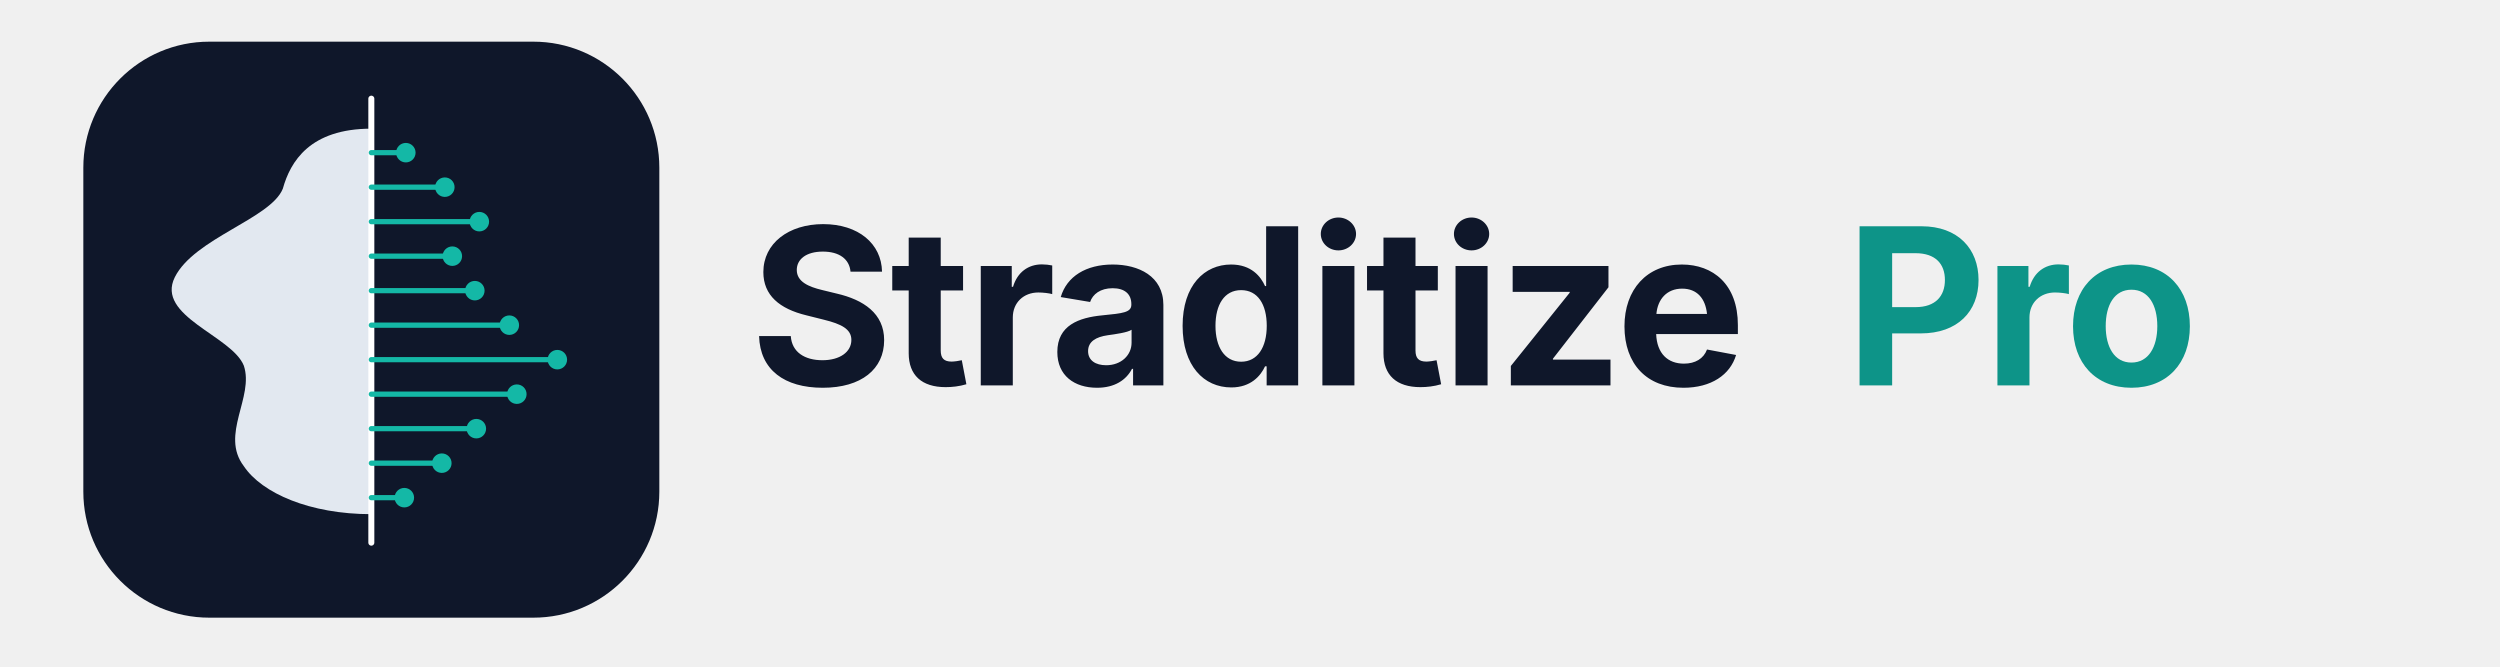
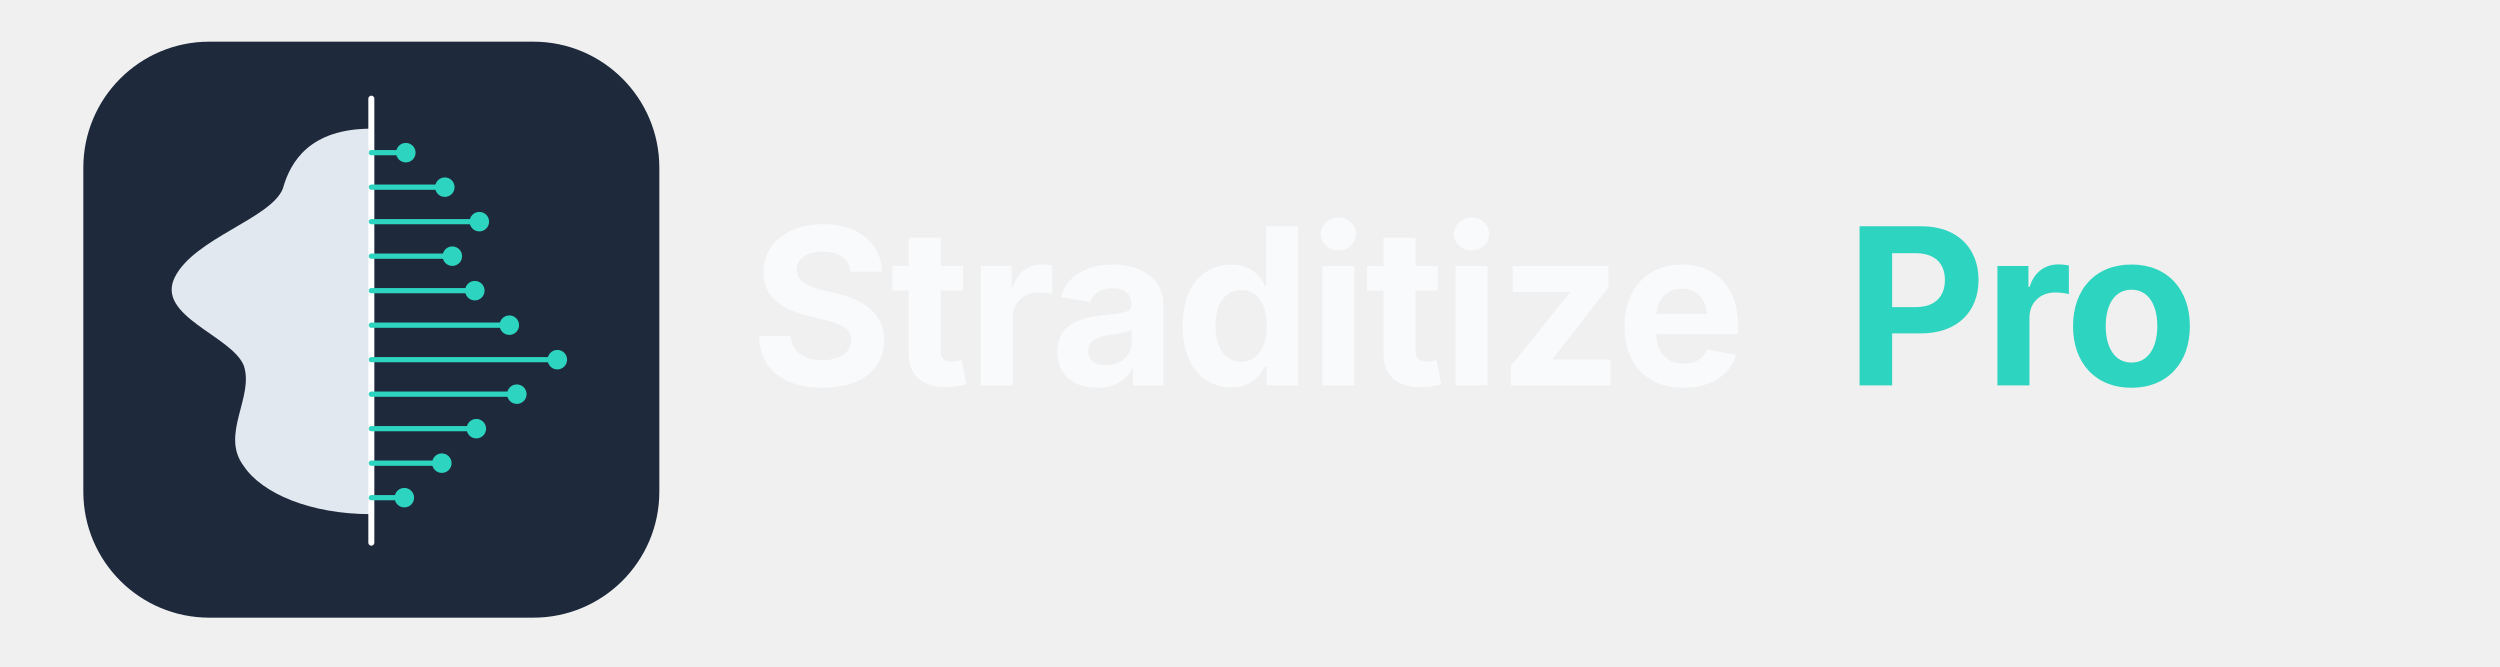
<svg xmlns="http://www.w3.org/2000/svg" viewBox="0 0 1200 320" width="100%" height="100%">
-   <style>
-     .brand-title { fill: #0F172A; font-weight: 700; }
-     .brand-accent { fill: #0D9488; font-weight: 700; }
-     @media (prefers-color-scheme: dark) {
-       .brand-title { fill: #F8FAFC; }
-       .brand-accent { fill: #2DD4BF; }
-     }
-   </style>
  <g transform="translate(40, 20) scale(0.72)">
-     <rect x="0" y="0" width="384" height="384" rx="84" fill="#0F172A" />
+     <rect x="0" y="0" width="384" height="384" rx="84" fill="#1E293B" />
    <path d="M 192 58 C 151 58, 138 80, 133 98 C 125 118, 74 131, 61 157 C 48 183, 99 196, 107 216 C 114 237, 91 262, 107 283 C 119 301, 151 315, 192 315 Z" fill="#E2E8F0" />
    <line x1="192" y1="38" x2="192" y2="334" stroke="#FFFFFF" stroke-width="4" stroke-linecap="round" />
-     <g stroke="#14B8A6" fill="#14B8A6" stroke-width="3.5" stroke-linecap="round">
+     <g stroke="#2DD4BF" fill="#2DD4BF" stroke-width="3.5" stroke-linecap="round">
      <line x1="192" y1="74" x2="215" y2="74" />
      <circle cx="215" cy="74" r="6.5" stroke="none" />
      <line x1="192" y1="97" x2="241" y2="97" />
      <circle cx="241" cy="97" r="6.5" stroke="none" />
      <line x1="192" y1="120" x2="264" y2="120" />
      <circle cx="264" cy="120" r="6.5" stroke="none" />
      <line x1="192" y1="143" x2="246" y2="143" />
      <circle cx="246" cy="143" r="6.5" stroke="none" />
      <line x1="192" y1="166" x2="261" y2="166" />
      <circle cx="261" cy="166" r="6.5" stroke="none" />
      <line x1="192" y1="189" x2="284" y2="189" />
      <circle cx="284" cy="189" r="6.5" stroke="none" />
      <line x1="192" y1="212" x2="316" y2="212" />
      <circle cx="316" cy="212" r="6.5" stroke="none" />
      <line x1="192" y1="235" x2="289" y2="235" />
      <circle cx="289" cy="235" r="6.5" stroke="none" />
      <line x1="192" y1="258" x2="262" y2="258" />
      <circle cx="262" cy="258" r="6.5" stroke="none" />
      <line x1="192" y1="281" x2="239" y2="281" />
      <circle cx="239" cy="281" r="6.5" stroke="none" />
      <line x1="192" y1="304" x2="214" y2="304" />
      <circle cx="214" cy="304" r="6.5" stroke="none" />
    </g>
  </g>
  <g transform="translate(360, 185)">
    <text font-family="Inter, -apple-system, BlinkMacSystemFont, 'Segoe UI', Roboto, sans-serif" font-size="105" letter-spacing="-1.5">
-       <tspan class="brand-title">Straditize</tspan>
-       <tspan class="brand-accent" dx="18">Pro</tspan>
+       <tspan fill="#F8FAFC" font-weight="700">Straditize</tspan>
+       <tspan fill="#2DD4BF" font-weight="700" dx="18">Pro</tspan>
    </text>
  </g>
</svg>
